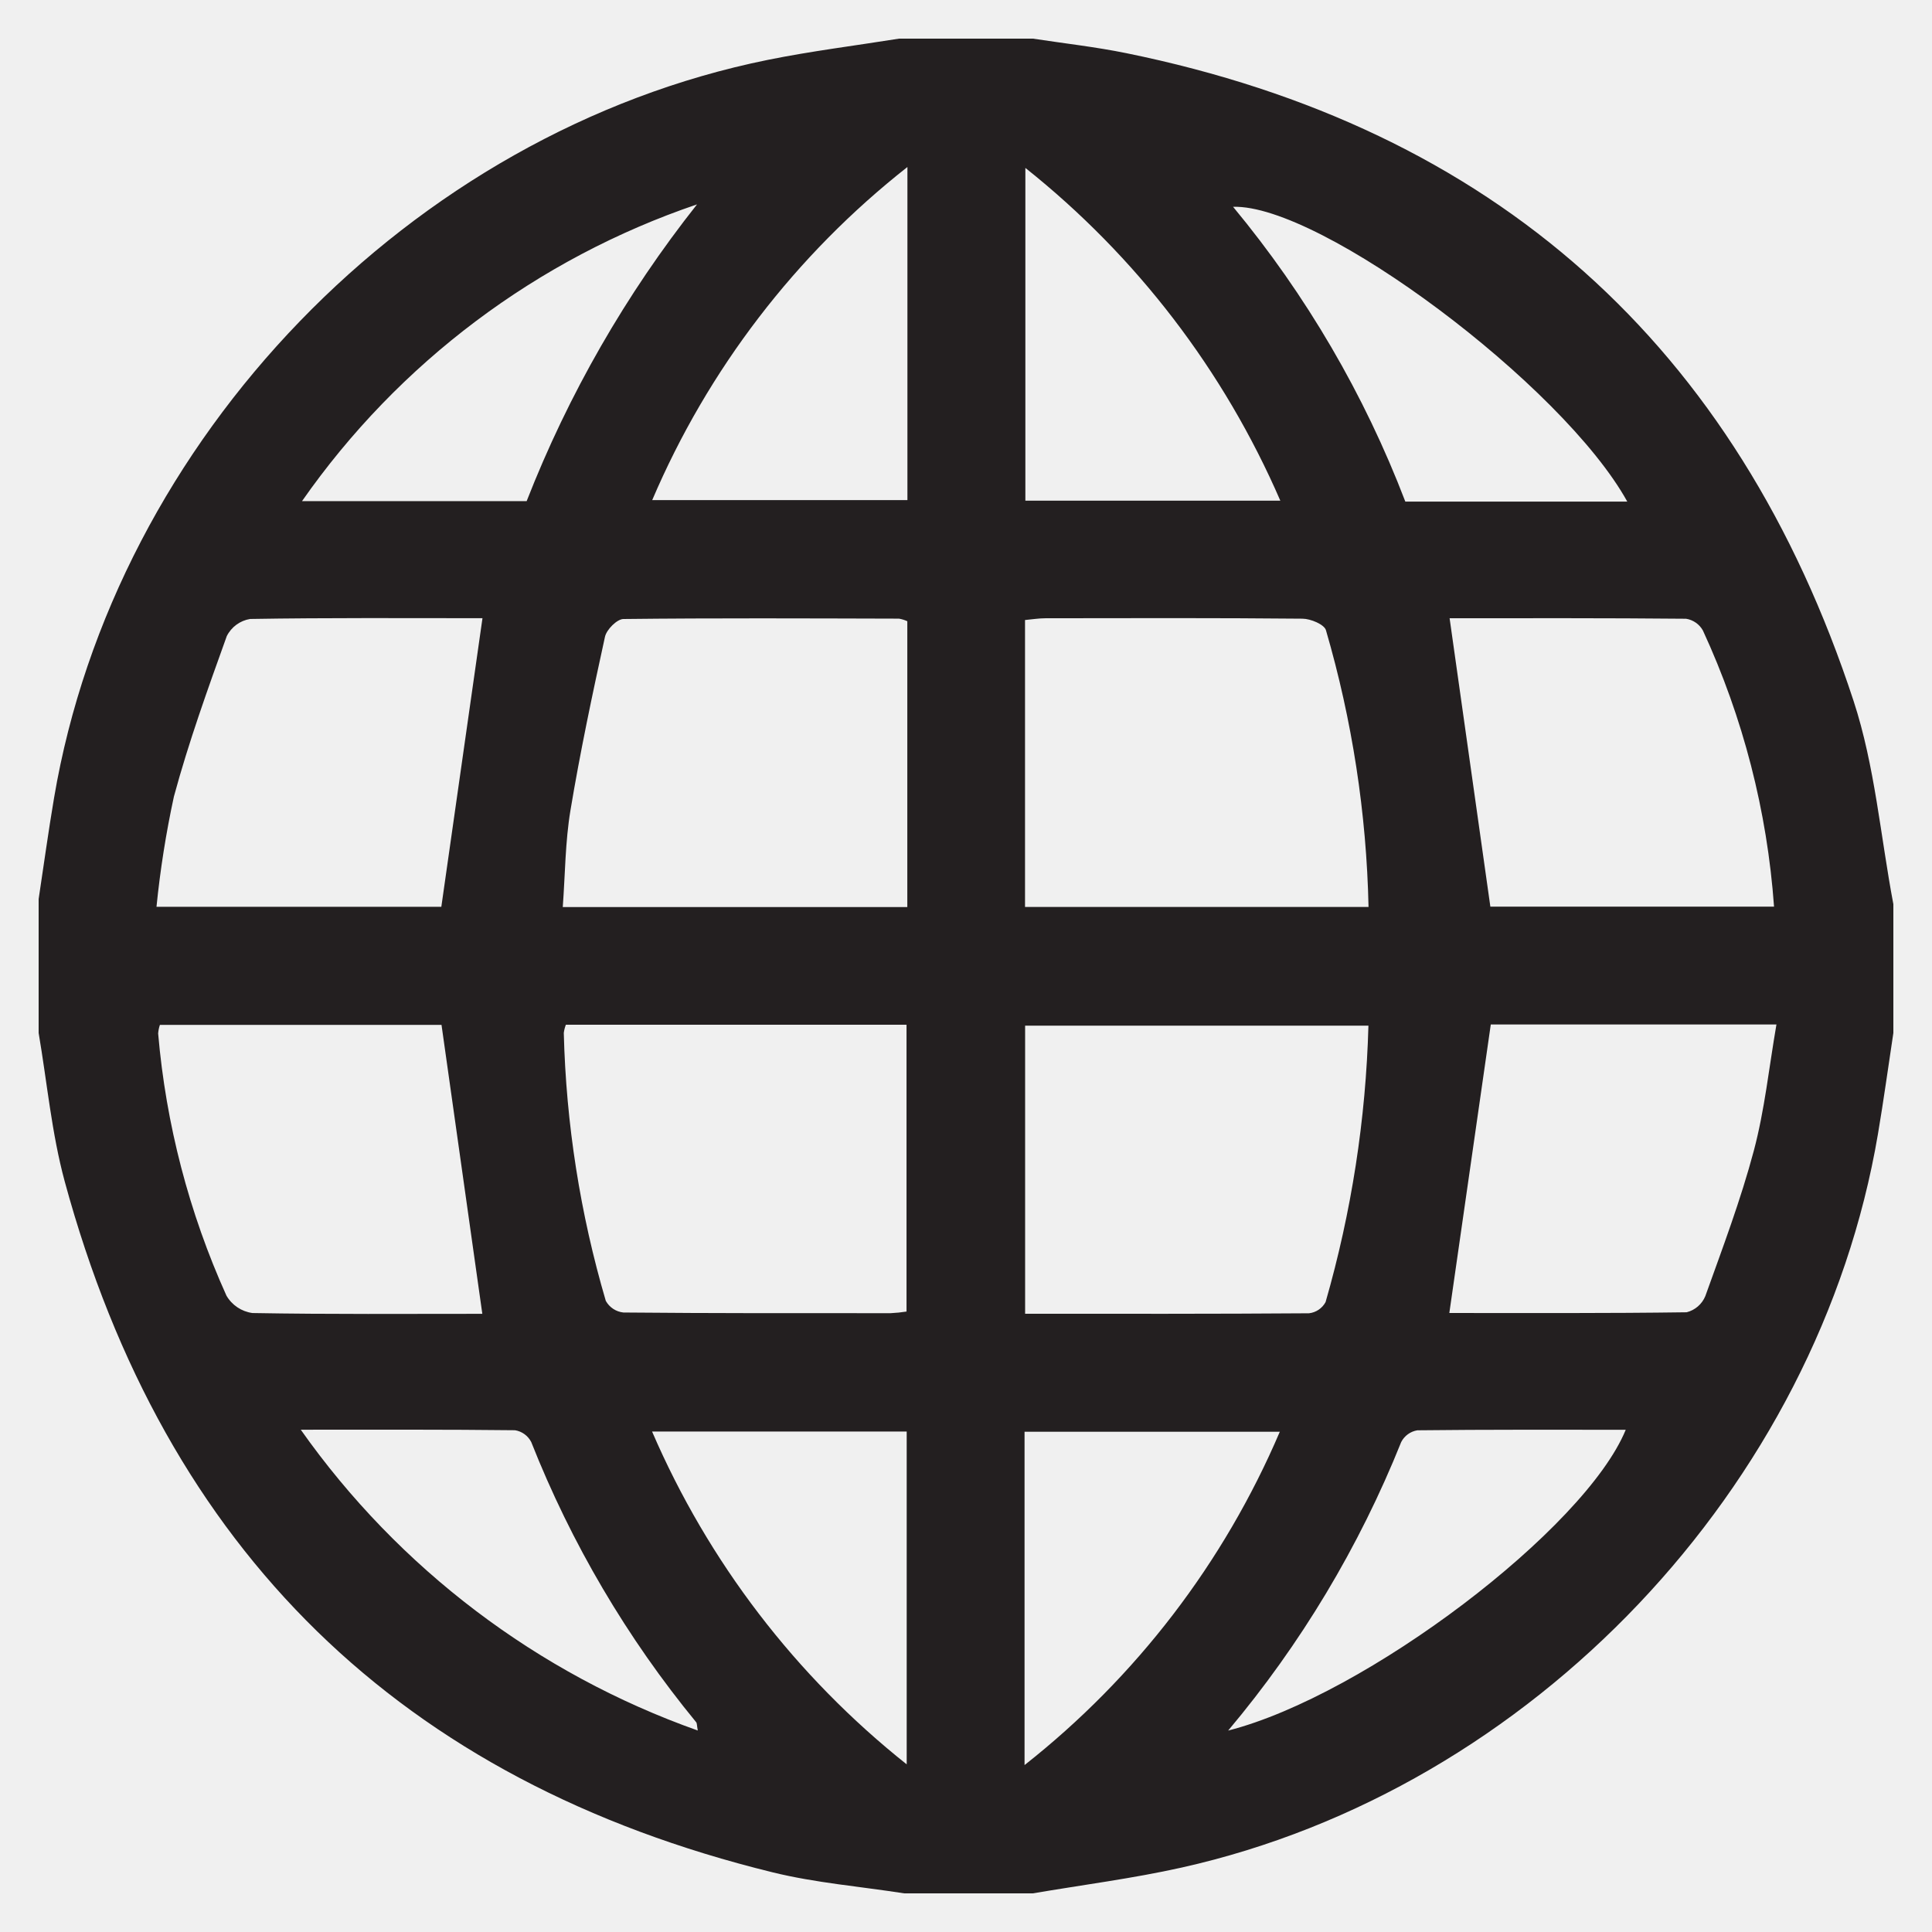
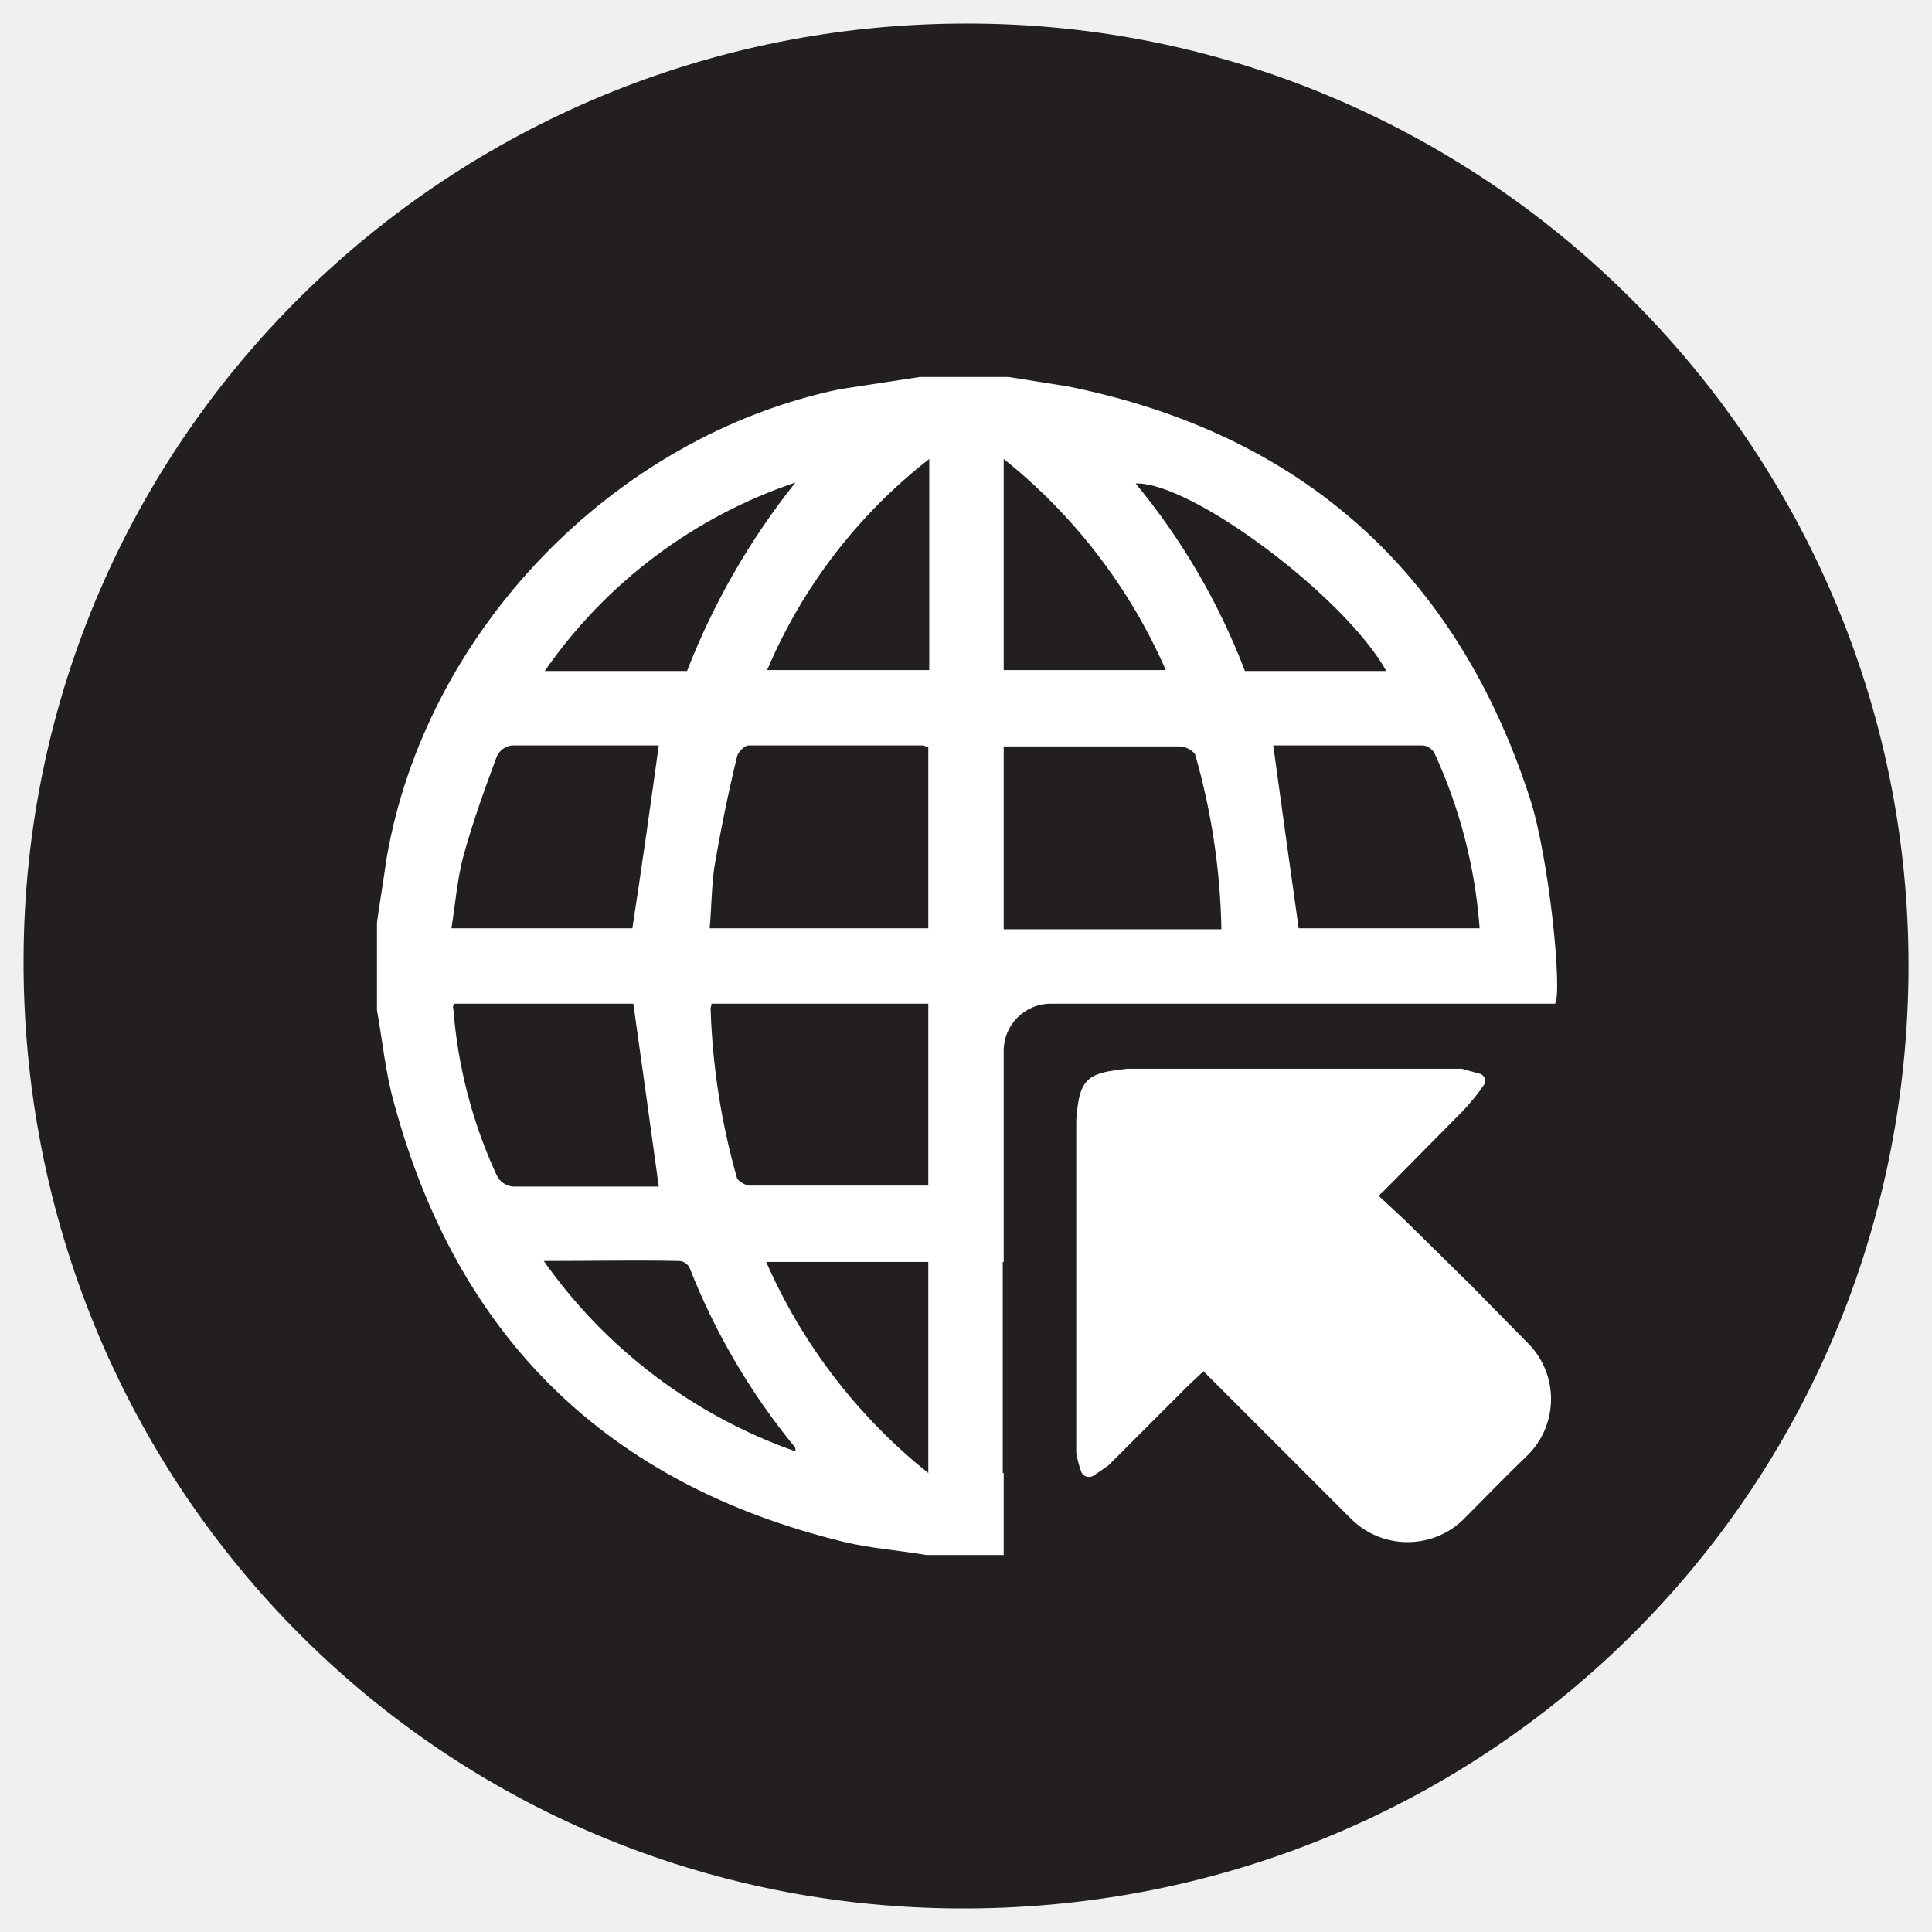
- <svg xmlns="http://www.w3.org/2000/svg" width="125" height="125" viewBox="0 0 125 125">
-   <path d="M58.167,2.5h8.667c2.016.309,4.05.534,6.045.941,23.794,4.857,39.503,18.895,47.048,41.912,1.38,4.211,1.742,8.756,2.573,13.147v8.333c-.33,2.178-.628,4.361-.996,6.532-3.867,22.849-22.405,42.409-45.051,47.466-3.172.708-6.412,1.12-9.62,1.668H58.5c-2.84-.443-5.732-.677-8.513-1.36Q13.94,112.296,4.186,76.436C3.34,73.312,3.048,70.038,2.5,66.833V58.167c.33-2.178.628-4.362.996-6.534C7.432,28.372,26.575,8.558,49.673,3.875,52.482,3.306,55.334,2.953,58.167,2.5Zm8.152,56.18H88.544a69.316,69.316,0,0,0-2.756-17.907c-.11-.375-.99-.739-1.516-.744-5.544-.053-11.089-.036-16.633-.028-.432.001-.864.073-1.32.114ZM58.703,40.193a2.183,2.183,0,0,0-.539-.167c-5.943-.015-11.886-.044-17.829.024-.416.005-1.091.684-1.193,1.149-.817,3.731-1.609,7.472-2.235,11.238-.339,2.039-.34,4.134-.496,6.251H58.703ZM36.612,66.299a2.268,2.268,0,0,0-.135.532,67.432,67.432,0,0,0,2.718,17.335,1.478,1.478,0,0,0,1.139.753c5.765.053,11.53.045,17.295.043a9.199,9.199,0,0,0,1.023-.105V66.299Zm51.925.06H66.325V85.001c6.193,0,12.28.013,18.366-.032a1.395,1.395,0,0,0,1.074-.725A71.725,71.725,0,0,0,88.537,66.359ZM93.789,40l2.637,18.66H114.78a51.377,51.377,0,0,0-4.602-17.866,1.517,1.517,0,0,0-1.091-.761C103.938,39.983,98.788,40,93.789,40Zm-62.573-.003c-4.945,0-9.99-.034-15.033.05a2.059,2.059,0,0,0-1.511,1.11c-1.231,3.429-2.47,6.867-3.42,10.38A63.597,63.597,0,0,0,10.125,58.67H28.554ZM31.206,85.004c-.896-6.343-1.766-12.506-2.64-18.693H10.345a2.275,2.275,0,0,0-.113.557,52.096,52.096,0,0,0,4.419,16.96,2.301,2.301,0,0,0,1.68,1.125C21.32,85.042,26.311,85.004,31.206,85.004ZM96.454,66.282c-.91,6.328-1.794,12.478-2.683,18.669,5.062,0,10.209.025,15.355-.047a1.778,1.778,0,0,0,1.208-1.046c1.117-3.113,2.29-6.221,3.139-9.411.699-2.626.978-5.363,1.463-8.165ZM58.71,10.805A54.733,54.733,0,0,0,42.198,32.356H58.71ZM66.288,114.2A54.871,54.871,0,0,0,82.804,92.633H66.288Zm.053-103.337V32.392H82.836A55.93,55.93,0,0,0,66.341,10.864Zm-7.678,103.29V92.621H42.189A55.668,55.668,0,0,0,58.664,114.154Zm-24.589-81.73a74.896,74.896,0,0,1,11.024-19.2,51.299,51.299,0,0,0-25.558,19.2ZM79.461,111.968c8.906-2.275,23.096-13.06,25.724-19.462-4.526,0-9.005-.018-13.483.034a1.437,1.437,0,0,0-1.042.754A68.778,68.778,0,0,1,79.461,111.968Zm25.823-79.516C101.115,24.912,85.43,13.195,79.78,13.381A67.87,67.87,0,0,1,90.924,32.453ZM19.46,92.502a53.19,53.19,0,0,0,25.686,19.462c-.062-.337-.047-.467-.104-.537A67.867,67.867,0,0,1,34.369,93.295a1.437,1.437,0,0,0-1.046-.759C28.838,92.484,24.352,92.502,19.46,92.502Z" style="fill: #231f20" />
+ <svg xmlns="http://www.w3.org/2000/svg" width="205" height="205" viewBox="0 0 205 205">
+   <defs>
+     <style>
+       .a {
+         fill: #231f20;
+       }
+ 
+       .b {
+         fill: #fff;
+       }
+     </style>
+   </defs>
+   <path class="a" d="M102.7,2.5c55.5,0,100.6,45.8,99.8,101.4S156.7,203,101.3,202.5,2.3,157,2.5,101.7,47.7,2.4,102.7,2.5Z" />
+   <path class="b" d="M155.1,113.4l1.8.5a.8.8,0,0,1,.5,1.3,21.5,21.5,0,0,1-2.3,2.8l-8.5,8.6c-.1,0-.1.1-.3.3l2.8,2.6,6.9,6.8,6.3,6.4a8.4,8.4,0,0,1-.3,11.8c-2.3,2.2-4.5,4.5-6.8,6.8a8.5,8.5,0,0,1-11.8-.1L132,149.8l-4.3-4.3-1.6,1.5-8.5,8.5-1.6,1.1a.9.9,0,0,1-1.3-.5,13.3,13.3,0,0,1-.5-1.9V118.9c0-.4.1-.7.1-1.1.3-2.8,1-3.8,3.8-4.2l1.5-.2Z" />
+   <path class="b" d="M106.5,156.3h-.1V133.9h.1V111.5a5,5,0,0,1,5-5H165c.8-1.1-.6-15.5-2.7-21.9-7.8-23.9-24.2-38.6-49-43.6L107,40H97.6l-8.5,1.3C65.1,46.3,45.1,67,41,91.2c-.3,2.2-.7,4.5-1,6.7v9.3c.6,3.3.9,6.6,1.8,9.8q10.1,37.4,47.7,46.6c2.9.7,5.9.9,8.8,1.4h8.2ZM151,79.1a1.6,1.6,0,0,1,1.2.8A53.8,53.8,0,0,1,157,98.5H137.8c-.9-6.4-1.8-12.8-2.7-19.4Zm-3.9-7.9h-15a71.1,71.1,0,0,0-11.6-19.9C126.4,51.1,142.7,63.3,147.1,71.2ZM106.5,48.7a58.9,58.9,0,0,1,17.2,22.4H106.5Zm0,30.5h18.7a2.3,2.3,0,0,1,1.6.8,72.1,72.1,0,0,1,2.8,18.6H106.5Zm-22.1-28a76.5,76.5,0,0,0-11.5,20H57.8A52.9,52.9,0,0,1,84.4,51.2ZM49.1,91.1c1-3.7,2.3-7.3,3.6-10.8a2,2,0,0,1,1.6-1.2H69.9C69,85.6,68.1,92,67.1,98.5H47.9C48.3,96,48.5,93.5,49.1,91.1Zm3.6,33.6A51.5,51.5,0,0,1,48.1,107c-.1-.1,0-.3.1-.5h19c.9,6.4,1.8,12.8,2.7,19.4H54.4A2.1,2.1,0,0,1,52.7,124.7Zm5,9.1c5.1,0,9.7-.1,14.4,0a1.3,1.3,0,0,1,1.1.8,70.6,70.6,0,0,0,11.1,18.9c.1,0,.1.2.1.5A55,55,0,0,1,57.7,133.8ZM75.4,107a4.3,4.3,0,0,0,.1-.5h23v19.3H79.4c-.4-.1-1.1-.5-1.2-.8A74.2,74.2,0,0,1,75.4,107Zm23.1,49.3a58.9,58.9,0,0,1-17.2-22.4H98.5Zm0-57.8H75.3c.2-2.2.2-4.4.5-6.5q1-5.9,2.4-11.7c.1-.5.8-1.2,1.2-1.2H98l.5.2Zm.1-27.4H81.4A56.1,56.1,0,0,1,98.6,48.7Z" />
</svg>
